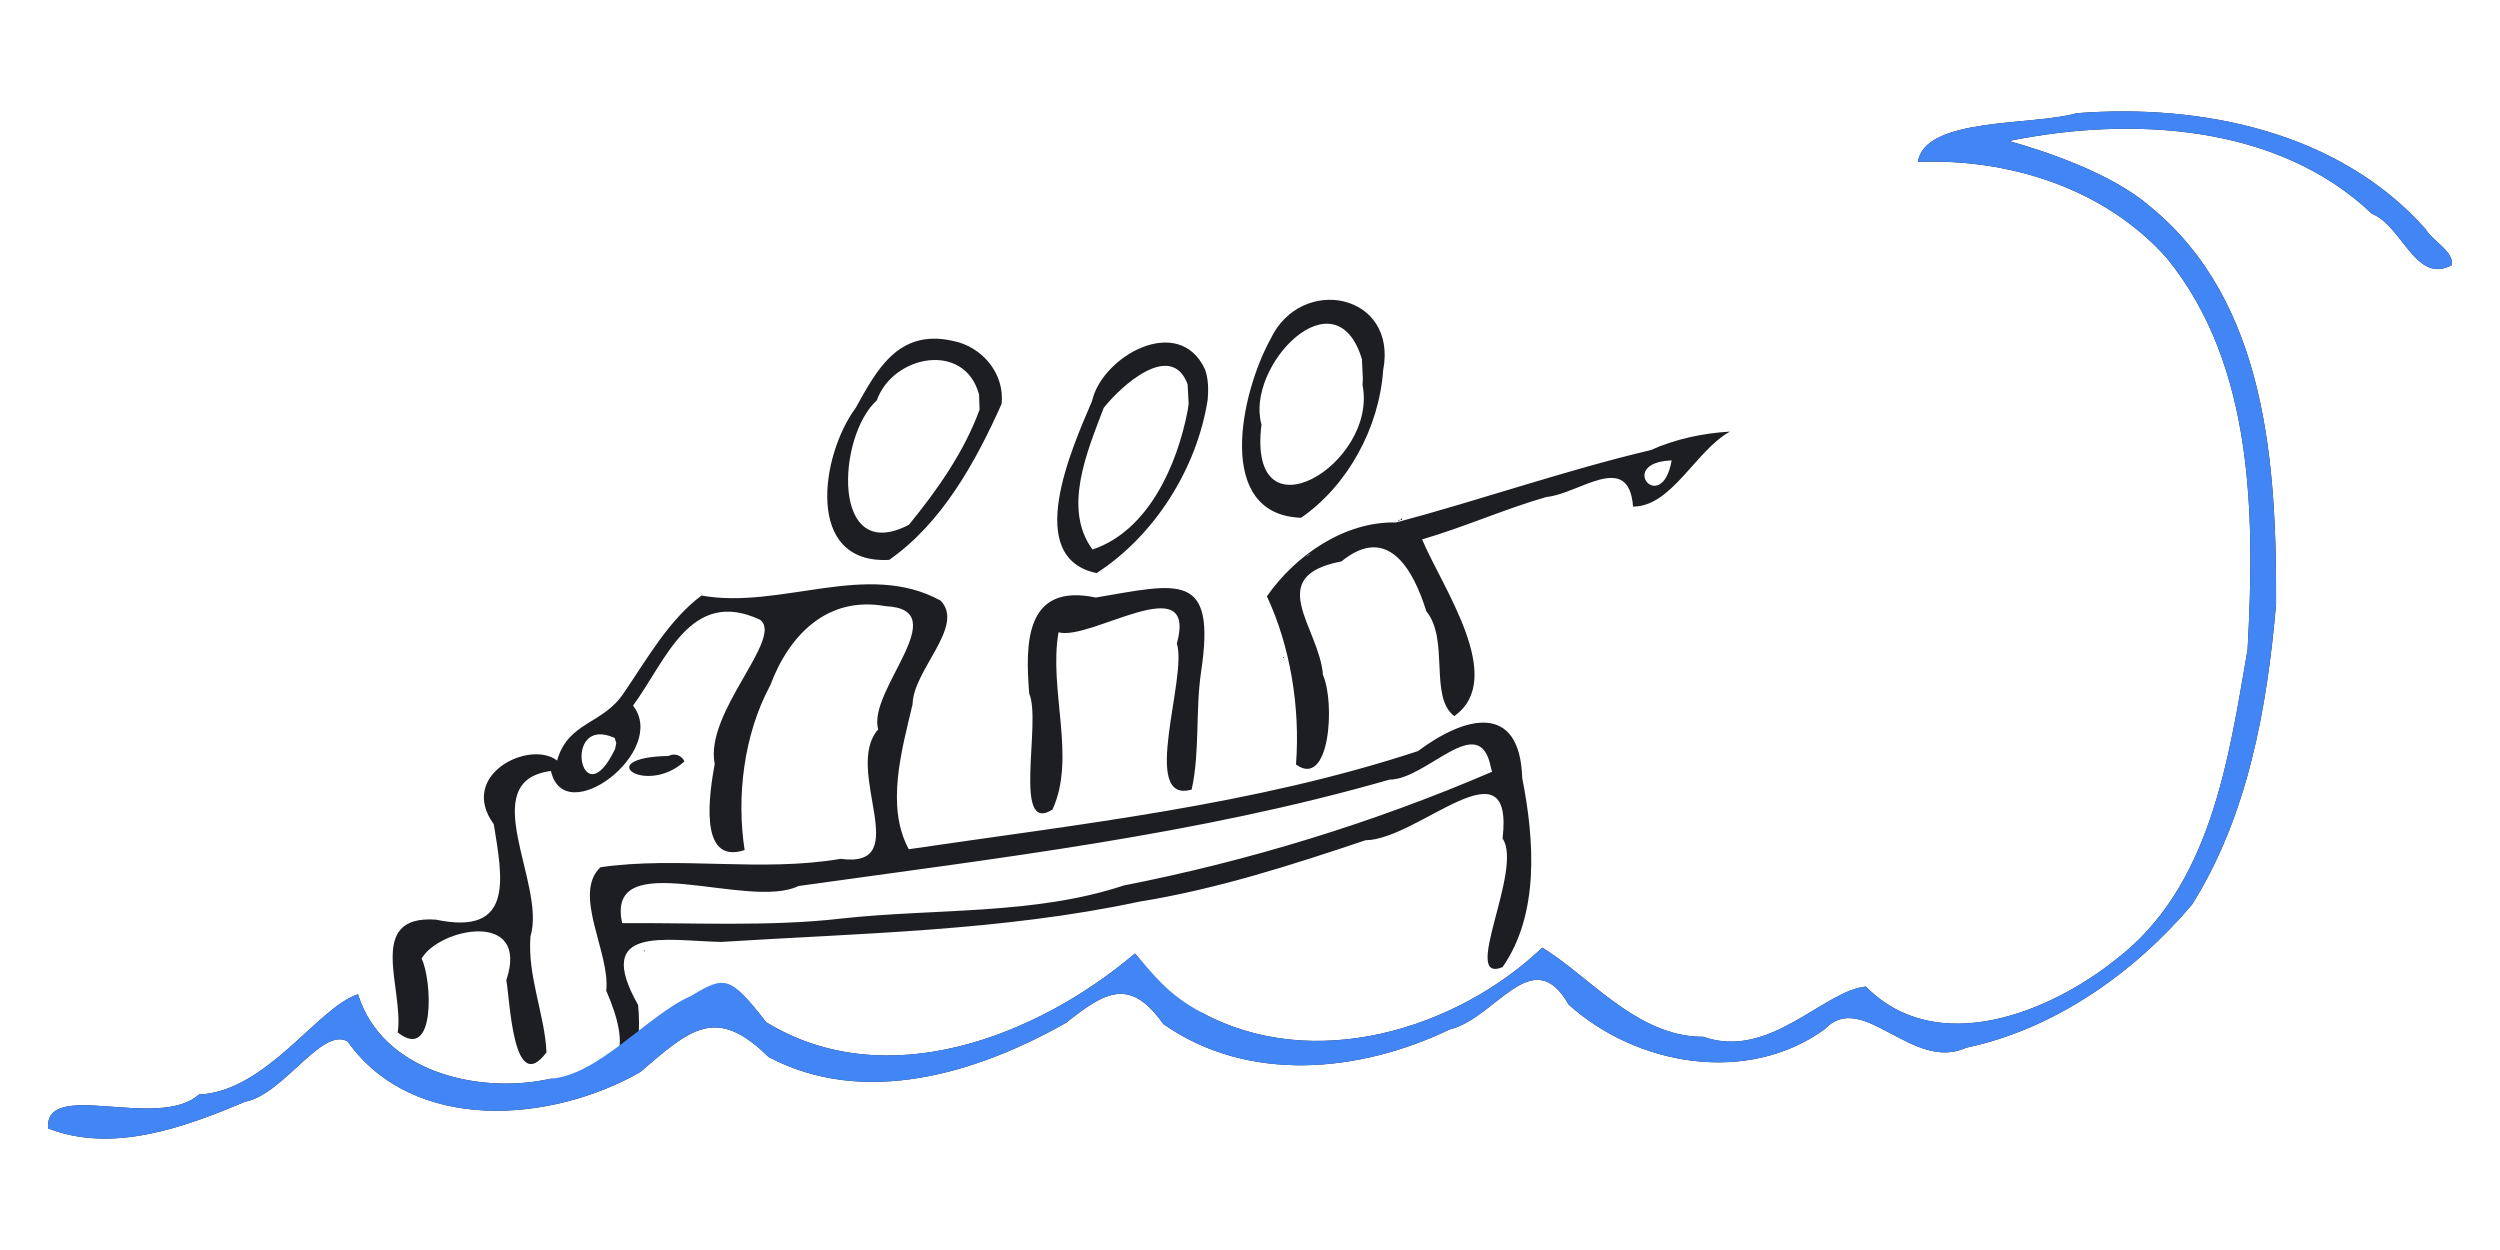
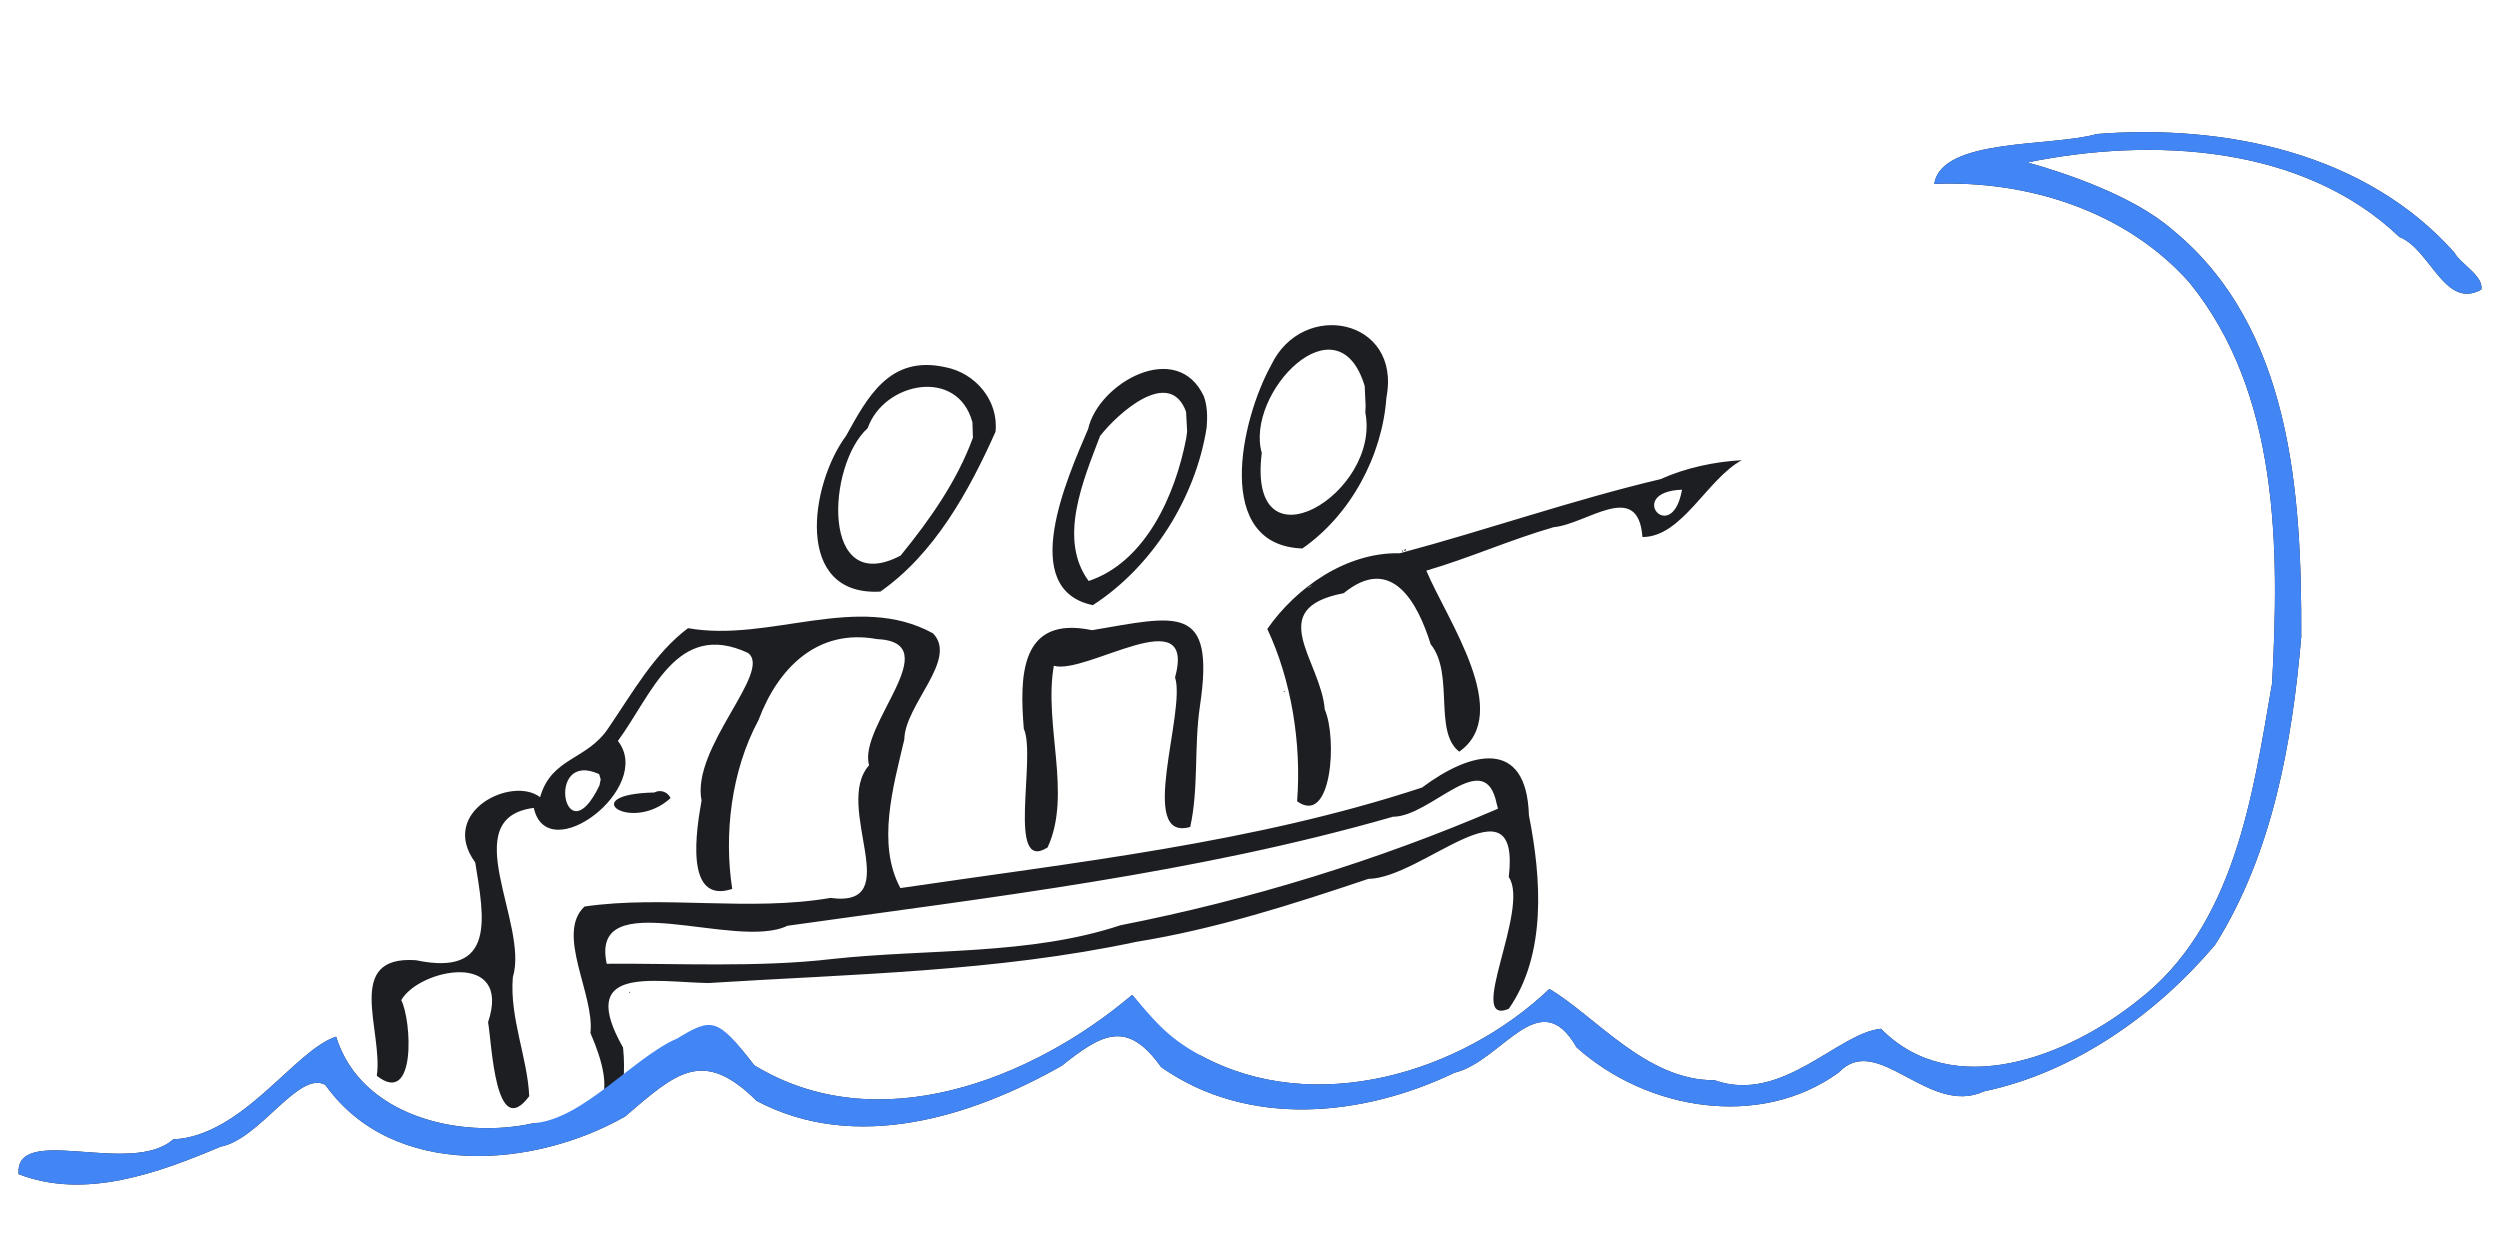
- <svg width="800" height="400" viewBox="0 0 211.667 105.833" version="1.1" id="svg8">
-   <g id="layer1" transform="translate(0,-191.1667)">
-     <path style="fill:#1c1e21;stroke-width:1" d="m 207.59,213.608 c -3.031,1.692 -4.205,-3.336 -6.763,-4.339 -7.992,-7.631 -20.454,-8.265 -30.74,-6.167 3.153,0.887 8.744,2.751 11.972,5.564 9.875,8.074 10.693,21.863 10.649,33.646 -0.753,8.754 -2.383,17.921 -7.121,25.448 -4.876,5.761 -11.628,10.535 -19.104,12.11 -4.571,2.11 -8.793,-4.957 -11.989,-1.568 -6.517,4.727 -15.891,3.125 -21.678,-2.078 -3.066,-5.367 -6.147,1.156 -10.073,2.1 -7.563,3.637 -17.039,4.607 -24.252,-0.46 -2.823,-3.974 -4.906,-2.744 -8.23,-0.103 -7.491,4.246 -17.061,7.201 -25.19,2.897 -4.46,-4.411 -6.63,-2.351 -10.884,1.289 -7.493,4.275 -19.174,5.245 -24.766,-2.614 -2.197,-1.227 -5.4,4.49 -8.669,5.112 -5.121,2.162 -11.196,4.395 -16.681,2.263 -0.312,-4.254 9.309,0.226 12.778,-2.874 5.735,-0.254 10.041,-7.384 13.462,-8.485 2.021,6.55 10.213,8.519 16.308,7.149 6.524,0.469 6.78,-2.679 4.709,-7.452 0.361,-3.194 -2.896,-8.189 -0.491,-10.453 6.571,-0.954 13.629,0.441 20.328,-0.711 6.367,0.864 0.165,-7.57 3.191,-10.962 -0.956,-3.279 6.597,-10.167 0.625,-10.43 -4.897,-0.896 -8.162,2.411 -9.761,6.691 -2.282,4.231 -2.863,9.493 -2.175,13.957 -4.01,1.333 -2.938,-5.029 -2.534,-7.294 -0.874,-4.383 5.911,-10.681 3.832,-12.21 -5.916,-2.753 -7.947,3.483 -10.748,7.275 3.035,3.848 -5.825,10.579 -6.948,5.535 -6.516,0.836 -0.376,9.569 -1.732,13.993 -0.278,3.341 1.224,6.694 1.354,9.832 -2.805,3.753 -3.077,-4.254 -3.4,-6.117 2.009,-5.991 -5.701,-4.411 -7.174,-1.821 0.858,1.671 1.256,8.837 -2.021,6.25 0.543,-3.698 -2.763,-9.963 3.229,-9.552 6.688,1.41 5.627,-3.565 4.905,-8.077 -3.058,-4.193 3.037,-7.185 5.36,-5.393 0.944,-3.334 3.906,-3.028 5.68,-5.77 1.962,-2.869 3.779,-6.129 6.544,-8.199 6.748,1.201 13.998,-3.007 20.245,0.428 2.097,2.162 -2.322,5.866 -2.373,8.777 -0.922,3.918 -2.285,8.637 -0.323,12.273 14.465,-2.133 29.182,-3.72 43.114,-8.309 3.956,-2.964 8.63,-4.194 8.828,2.291 1.036,5.24 1.464,11.506 -1.665,15.998 -3.6,1.485 1.786,-8.294 1.2e-4,-10.889 0.992,-8.545 -7.157,0.112 -11.605,0.149 -6.287,2.11 -12.603,4.144 -19.186,5.205 -11.596,2.477 -23.573,2.66 -35.378,3.404 -4.715,-0.107 -10.875,-1.467 -7.024,5.334 0.446,4.301 -1.38,5.207 3.404,1.587 3.223,-4.896 4.391,-4.071 7.436,-0.126 10.146,6.21 22.939,1.214 31.228,-5.814 1.538,1.697 2.766,4.463 5.69,5.018 9.348,5.075 21.444,1.479 28.793,-5.511 3.858,2.293 8.027,7.583 13.647,7.544 5.563,1.989 10.198,-3.918 13.754,-4.252 5.965,6.055 15.471,2.261 21.167,-2.292 8.035,-6.133 9.547,-16.933 11.151,-26.241 0.602,-11.16 0.616,-23.972 -6.826,-33.13 -5.222,-5.894 -13.328,-8.468 -21.087,-8.158 0.592,-3.824 9.738,-3.047 13.438,-4.124 10.596,-0.82 22.21,1.554 29.541,9.805 0.511,0.944 2.425,1.914 2.229,3.054 z m -81.367,42.513 c -0.973,-4.881 -5.405,1.054 -8.577,1.053 -16.339,4.698 -33.245,6.652 -50.037,9.009 -4.287,2.09 -16.393,-3.545 -14.933,3.141 5.617,-0.047 12.559,0.32 18.592,-0.391 7.935,-0.867 16.309,-0.287 23.868,-2.793 10.668,-2.096 21.255,-5.351 31.192,-9.631 l -0.104,-0.387 z m -74.177,-2.471 c -4.519,-2.06 -2.882,7.007 0.028,0.935 l 0.103,-0.5 z m 94.423,-25.939 c -2.879,1.57 -4.936,6.364 -8.205,6.346 -0.355,-4.789 -4.626,-1.047 -7.33,-0.813 -3.571,1.026 -6.973,2.556 -10.529,3.591 1.712,4.092 7.197,11.794 2.722,14.961 -2.148,-1.635 -0.393,-6.459 -2.364,-8.878 -1.082,-3.477 -3.238,-7.444 -7.189,-4.218 -6.651,1.273 -1.859,5.606 -1.564,9.61 1.041,2.346 0.594,9.666 -2.283,7.586 0.376,-4.842 -0.499,-10.067 -2.464,-14.24 2.368,-3.41 6.529,-6.359 10.946,-6.255 7.11,-1.894 14.313,-4.416 21.557,-6.127 2.059,-0.932 4.462,-1.443 6.702,-1.564 z m -4.935,2.437 c -4.737,0.17 -0.838,4.744 0,0 z m -30.777,8.002 c -0.669,0.446 0.706,-0.362 0,0 z m 7.918,-2.96 c -0.313,0.107 0.214,-0.37 0,0 z m -0.235,0.086 c -0.184,-0.131 0.184,-0.131 0,0 z m -1.333,-12.753 c -0.34,4.84 -2.975,9.732 -6.948,12.482 -7.367,-0.258 -5.107,-10.576 -2.58,-15.145 2.596,-5.48 10.792,-3.857 9.527,2.663 z m -1.797,-0.948 c -2.236,-7.395 -9.905,0.608 -8.503,5.532 -1.247,10.011 9.858,3.353 8.557,-3.329 l 0.023,-0.575 -0.076,-1.628 z m -6.654,25.301 c -0.151,-0.158 0.183,-0.04 0,0 z m -6.404,-21.87 c -0.909,5.818 -4.491,11.508 -9.406,14.683 -6.238,-1.306 -2.131,-10.488 -0.387,-14.565 0.842,-3.795 7.348,-7.464 9.567,-2.682 0.291,0.817 0.295,1.71 0.226,2.564 z m -1.702,-1.306 c -1.38,-3.726 -5.659,0.155 -7.105,2.006 -1.391,3.668 -3.495,8.532 -0.945,11.987 4.698,-1.572 7.161,-7.092 8.061,-11.79 l 0.077,-0.563 -0.088,-1.639 z m 1.142,24.354 c -0.49,3.305 -0.088,6.741 -0.798,9.962 -4.428,1.281 -0.332,-9.533 -1.254,-12.352 1.784,-6.551 -7.333,-0.191 -10.019,-0.965 -0.849,4.879 1.517,10.618 -0.513,15.012 -3.422,2.181 -0.914,-7.484 -1.968,-9.813 -0.335,-4.224 -0.377,-9.406 5.639,-8.141 7.029,-1.186 10.209,-2.274 8.912,6.297 z M 84.804,225.358 c -2.191,4.901 -5.036,10.078 -9.516,13.21 -7.207,0.405 -5.791,-8.9 -2.842,-12.861 1.735,-3.106 3.55,-6.714 8.194,-5.687 2.494,0.471 4.433,2.751 4.164,5.338 z m -1.909,-0.783 c -1.229,-4.561 -7.323,-3.321 -8.657,0.489 -3.376,3.034 -3.902,13.995 2.718,10.532 2.4,-2.941 4.677,-6.171 5.98,-9.744 l -0.041,-1.276 z m -24.948,31.062 c -3.253,2.949 -7.932,-0.326 -1.345,-0.467 0.534,-0.284 1.151,-0.019 1.345,0.467 z m -3.377,16.08 c -0.187,-0.062 0.182,-0.126 0,0 z" id="path826" />
-     <path id="path830" d="m 207.59,213.608 c -3.031,1.692 -4.205,-3.336 -6.763,-4.339 -7.992,-7.631 -20.454,-8.265 -30.74,-6.167 3.153,0.887 8.744,2.751 11.972,5.564 9.875,8.074 10.693,21.863 10.649,33.646 -0.753,8.754 -2.383,17.921 -7.121,25.448 -4.876,5.761 -11.628,10.535 -19.104,12.11 -4.571,2.11 -8.793,-4.957 -11.989,-1.568 -6.517,4.727 -15.891,3.125 -21.678,-2.078 -3.066,-5.367 -6.147,1.156 -10.073,2.1 -7.563,3.637 -17.039,4.607 -24.252,-0.46 -2.823,-3.974 -4.906,-2.744 -8.23,-0.103 -7.491,4.246 -17.061,7.201 -25.19,2.897 -4.46,-4.411 -6.63,-2.351 -10.884,1.289 -7.493,4.275 -19.174,5.245 -24.766,-2.614 -2.197,-1.227 -5.4,4.49 -8.669,5.112 -5.121,2.162 -11.196,4.395 -16.681,2.263 -0.312,-4.254 9.309,0.226 12.778,-2.874 5.735,-0.254 10.041,-7.384 13.462,-8.485 2.021,6.55 10.213,8.519 16.308,7.149 4.071,-0.284 8.276,-5.446 11.879,-7 2.892,-1.756 3.321,-1.733 6.367,2.212 10.146,6.21 22.939,1.214 31.228,-5.814 1.538,1.697 2.672,3.424 5.69,5.018 9.348,5.075 21.444,1.479 28.793,-5.511 3.858,2.293 8.027,7.583 13.647,7.544 5.563,1.989 10.198,-3.918 13.754,-4.252 5.965,6.055 15.471,2.261 21.167,-2.292 8.035,-6.133 9.547,-16.933 11.151,-26.241 0.602,-11.16 0.616,-23.972 -6.826,-33.13 -5.222,-5.894 -13.328,-8.468 -21.087,-8.158 0.592,-3.824 9.738,-3.047 13.438,-4.124 10.596,-0.82 22.21,1.554 29.541,9.805 0.511,0.944 2.425,1.914 2.229,3.054 z" style="fill:#4285f4;fill-opacity:1;stroke-width:1" />
+ <svg width="600" height="300" viewBox="0 0 158.75 79.375" version="1.1" id="svg8">
+   <g id="layer1" transform="matrix(0.7684062,0,0,0.7684062,-1.947987,-145.7509)" style="stroke-width:1.301">
+     <path style="fill:#1c1e21;stroke-width:1.301" d="m 207.59,213.608 c -3.031,1.692 -4.205,-3.336 -6.763,-4.339 -7.992,-7.631 -20.454,-8.265 -30.74,-6.167 3.153,0.887 8.744,2.751 11.972,5.564 9.875,8.074 10.693,21.863 10.649,33.646 -0.753,8.754 -2.383,17.921 -7.121,25.448 -4.876,5.761 -11.628,10.535 -19.104,12.11 -4.571,2.11 -8.793,-4.957 -11.989,-1.568 -6.517,4.727 -15.891,3.125 -21.678,-2.078 -3.066,-5.367 -6.147,1.156 -10.073,2.1 -7.563,3.637 -17.039,4.607 -24.252,-0.46 -2.823,-3.974 -4.906,-2.744 -8.23,-0.103 -7.491,4.246 -17.061,7.201 -25.19,2.897 -4.46,-4.411 -6.63,-2.351 -10.884,1.289 -7.493,4.275 -19.174,5.245 -24.766,-2.614 -2.197,-1.227 -5.4,4.49 -8.669,5.112 -5.121,2.162 -11.196,4.395 -16.681,2.263 -0.312,-4.254 9.309,0.226 12.778,-2.874 5.735,-0.254 10.041,-7.384 13.462,-8.485 2.021,6.55 10.213,8.519 16.308,7.149 6.524,0.469 6.78,-2.679 4.709,-7.452 0.361,-3.194 -2.896,-8.189 -0.491,-10.453 6.571,-0.954 13.629,0.441 20.328,-0.711 6.367,0.864 0.165,-7.57 3.191,-10.962 -0.956,-3.279 6.597,-10.167 0.625,-10.43 -4.897,-0.896 -8.162,2.411 -9.761,6.691 -2.282,4.231 -2.863,9.493 -2.175,13.957 -4.01,1.333 -2.938,-5.029 -2.534,-7.294 -0.874,-4.383 5.911,-10.681 3.832,-12.21 -5.916,-2.753 -7.947,3.483 -10.748,7.275 3.035,3.848 -5.825,10.579 -6.948,5.535 -6.516,0.836 -0.376,9.569 -1.732,13.993 -0.278,3.341 1.224,6.694 1.354,9.832 -2.805,3.753 -3.077,-4.254 -3.4,-6.117 2.009,-5.991 -5.701,-4.411 -7.174,-1.821 0.858,1.671 1.256,8.837 -2.021,6.25 0.543,-3.698 -2.763,-9.963 3.229,-9.552 6.688,1.41 5.627,-3.565 4.905,-8.077 -3.058,-4.193 3.037,-7.185 5.36,-5.393 0.944,-3.334 3.906,-3.028 5.68,-5.77 1.962,-2.869 3.779,-6.129 6.544,-8.199 6.748,1.201 13.998,-3.007 20.245,0.428 2.097,2.162 -2.322,5.866 -2.373,8.777 -0.922,3.918 -2.285,8.637 -0.323,12.273 14.465,-2.133 29.182,-3.72 43.114,-8.309 3.956,-2.964 8.63,-4.194 8.828,2.291 1.036,5.24 1.464,11.506 -1.665,15.998 -3.6,1.485 1.786,-8.294 1.2e-4,-10.889 0.992,-8.545 -7.157,0.112 -11.605,0.149 -6.287,2.11 -12.603,4.144 -19.186,5.205 -11.596,2.477 -23.573,2.66 -35.378,3.404 -4.715,-0.107 -10.875,-1.467 -7.024,5.334 0.446,4.301 -1.38,5.207 3.404,1.587 3.223,-4.896 4.391,-4.071 7.436,-0.126 10.146,6.21 22.939,1.214 31.228,-5.814 1.538,1.697 2.766,4.463 5.69,5.018 9.348,5.075 21.444,1.479 28.793,-5.511 3.858,2.293 8.027,7.583 13.647,7.544 5.563,1.989 10.198,-3.918 13.754,-4.252 5.965,6.055 15.471,2.261 21.167,-2.292 8.035,-6.133 9.547,-16.933 11.151,-26.241 0.602,-11.16 0.616,-23.972 -6.826,-33.13 -5.222,-5.894 -13.328,-8.468 -21.087,-8.158 0.592,-3.824 9.738,-3.047 13.438,-4.124 10.596,-0.82 22.21,1.554 29.541,9.805 0.511,0.944 2.425,1.914 2.229,3.054 z m -81.367,42.513 c -0.973,-4.881 -5.405,1.054 -8.577,1.053 -16.339,4.698 -33.245,6.652 -50.037,9.009 -4.287,2.09 -16.393,-3.545 -14.933,3.141 5.617,-0.047 12.559,0.32 18.592,-0.391 7.935,-0.867 16.309,-0.287 23.868,-2.793 10.668,-2.096 21.255,-5.351 31.192,-9.631 l -0.104,-0.387 z m -74.177,-2.471 c -4.519,-2.06 -2.882,7.007 0.028,0.935 l 0.103,-0.5 z m 94.423,-25.939 c -2.879,1.57 -4.936,6.364 -8.205,6.346 -0.355,-4.789 -4.626,-1.047 -7.33,-0.813 -3.571,1.026 -6.973,2.556 -10.529,3.591 1.712,4.092 7.197,11.794 2.722,14.961 -2.148,-1.635 -0.393,-6.459 -2.364,-8.878 -1.082,-3.477 -3.238,-7.444 -7.189,-4.218 -6.651,1.273 -1.859,5.606 -1.564,9.61 1.041,2.346 0.594,9.666 -2.283,7.586 0.376,-4.842 -0.499,-10.067 -2.464,-14.24 2.368,-3.41 6.529,-6.359 10.946,-6.255 7.11,-1.894 14.313,-4.416 21.557,-6.127 2.059,-0.932 4.462,-1.443 6.702,-1.564 z m -4.935,2.437 c -4.737,0.17 -0.838,4.744 0,0 z m -30.777,8.002 c -0.669,0.446 0.706,-0.362 0,0 z m 7.918,-2.96 c -0.313,0.107 0.214,-0.37 0,0 z m -0.235,0.086 c -0.184,-0.131 0.184,-0.131 0,0 z m -1.333,-12.753 c -0.34,4.84 -2.975,9.732 -6.948,12.482 -7.367,-0.258 -5.107,-10.576 -2.58,-15.145 2.596,-5.48 10.792,-3.857 9.527,2.663 z m -1.797,-0.948 c -2.236,-7.395 -9.905,0.608 -8.503,5.532 -1.247,10.011 9.858,3.353 8.557,-3.329 l 0.023,-0.575 -0.076,-1.628 z m -6.654,25.301 c -0.151,-0.158 0.183,-0.04 0,0 z m -6.404,-21.87 c -0.909,5.818 -4.491,11.508 -9.406,14.683 -6.238,-1.306 -2.131,-10.488 -0.387,-14.565 0.842,-3.795 7.348,-7.464 9.567,-2.682 0.291,0.817 0.295,1.71 0.226,2.564 z m -1.702,-1.306 c -1.38,-3.726 -5.659,0.155 -7.105,2.006 -1.391,3.668 -3.495,8.532 -0.945,11.987 4.698,-1.572 7.161,-7.092 8.061,-11.79 l 0.077,-0.563 -0.088,-1.639 z m 1.142,24.354 c -0.49,3.305 -0.088,6.741 -0.798,9.962 -4.428,1.281 -0.332,-9.533 -1.254,-12.352 1.784,-6.551 -7.333,-0.191 -10.019,-0.965 -0.849,4.879 1.517,10.618 -0.513,15.012 -3.422,2.181 -0.914,-7.484 -1.968,-9.813 -0.335,-4.224 -0.377,-9.406 5.639,-8.141 7.029,-1.186 10.209,-2.274 8.912,6.297 z M 84.804,225.358 c -2.191,4.901 -5.036,10.078 -9.516,13.21 -7.207,0.405 -5.791,-8.9 -2.842,-12.861 1.735,-3.106 3.55,-6.714 8.194,-5.687 2.494,0.471 4.433,2.751 4.164,5.338 z m -1.909,-0.783 c -1.229,-4.561 -7.323,-3.321 -8.657,0.489 -3.376,3.034 -3.902,13.995 2.718,10.532 2.4,-2.941 4.677,-6.171 5.98,-9.744 l -0.041,-1.276 z m -24.948,31.062 c -3.253,2.949 -7.932,-0.326 -1.345,-0.467 0.534,-0.284 1.151,-0.019 1.345,0.467 z m -3.377,16.08 c -0.187,-0.062 0.182,-0.126 0,0 z" id="path826" />
+     <path id="path830" d="m 207.59,213.608 c -3.031,1.692 -4.205,-3.336 -6.763,-4.339 -7.992,-7.631 -20.454,-8.265 -30.74,-6.167 3.153,0.887 8.744,2.751 11.972,5.564 9.875,8.074 10.693,21.863 10.649,33.646 -0.753,8.754 -2.383,17.921 -7.121,25.448 -4.876,5.761 -11.628,10.535 -19.104,12.11 -4.571,2.11 -8.793,-4.957 -11.989,-1.568 -6.517,4.727 -15.891,3.125 -21.678,-2.078 -3.066,-5.367 -6.147,1.156 -10.073,2.1 -7.563,3.637 -17.039,4.607 -24.252,-0.46 -2.823,-3.974 -4.906,-2.744 -8.23,-0.103 -7.491,4.246 -17.061,7.201 -25.19,2.897 -4.46,-4.411 -6.63,-2.351 -10.884,1.289 -7.493,4.275 -19.174,5.245 -24.766,-2.614 -2.197,-1.227 -5.4,4.49 -8.669,5.112 -5.121,2.162 -11.196,4.395 -16.681,2.263 -0.312,-4.254 9.309,0.226 12.778,-2.874 5.735,-0.254 10.041,-7.384 13.462,-8.485 2.021,6.55 10.213,8.519 16.308,7.149 4.071,-0.284 8.276,-5.446 11.879,-7 2.892,-1.756 3.321,-1.733 6.367,2.212 10.146,6.21 22.939,1.214 31.228,-5.814 1.538,1.697 2.672,3.424 5.69,5.018 9.348,5.075 21.444,1.479 28.793,-5.511 3.858,2.293 8.027,7.583 13.647,7.544 5.563,1.989 10.198,-3.918 13.754,-4.252 5.965,6.055 15.471,2.261 21.167,-2.292 8.035,-6.133 9.547,-16.933 11.151,-26.241 0.602,-11.16 0.616,-23.972 -6.826,-33.13 -5.222,-5.894 -13.328,-8.468 -21.087,-8.158 0.592,-3.824 9.738,-3.047 13.438,-4.124 10.596,-0.82 22.21,1.554 29.541,9.805 0.511,0.944 2.425,1.914 2.229,3.054 z" style="fill:#4285f4;fill-opacity:1;stroke-width:1.301" />
  </g>
</svg>
